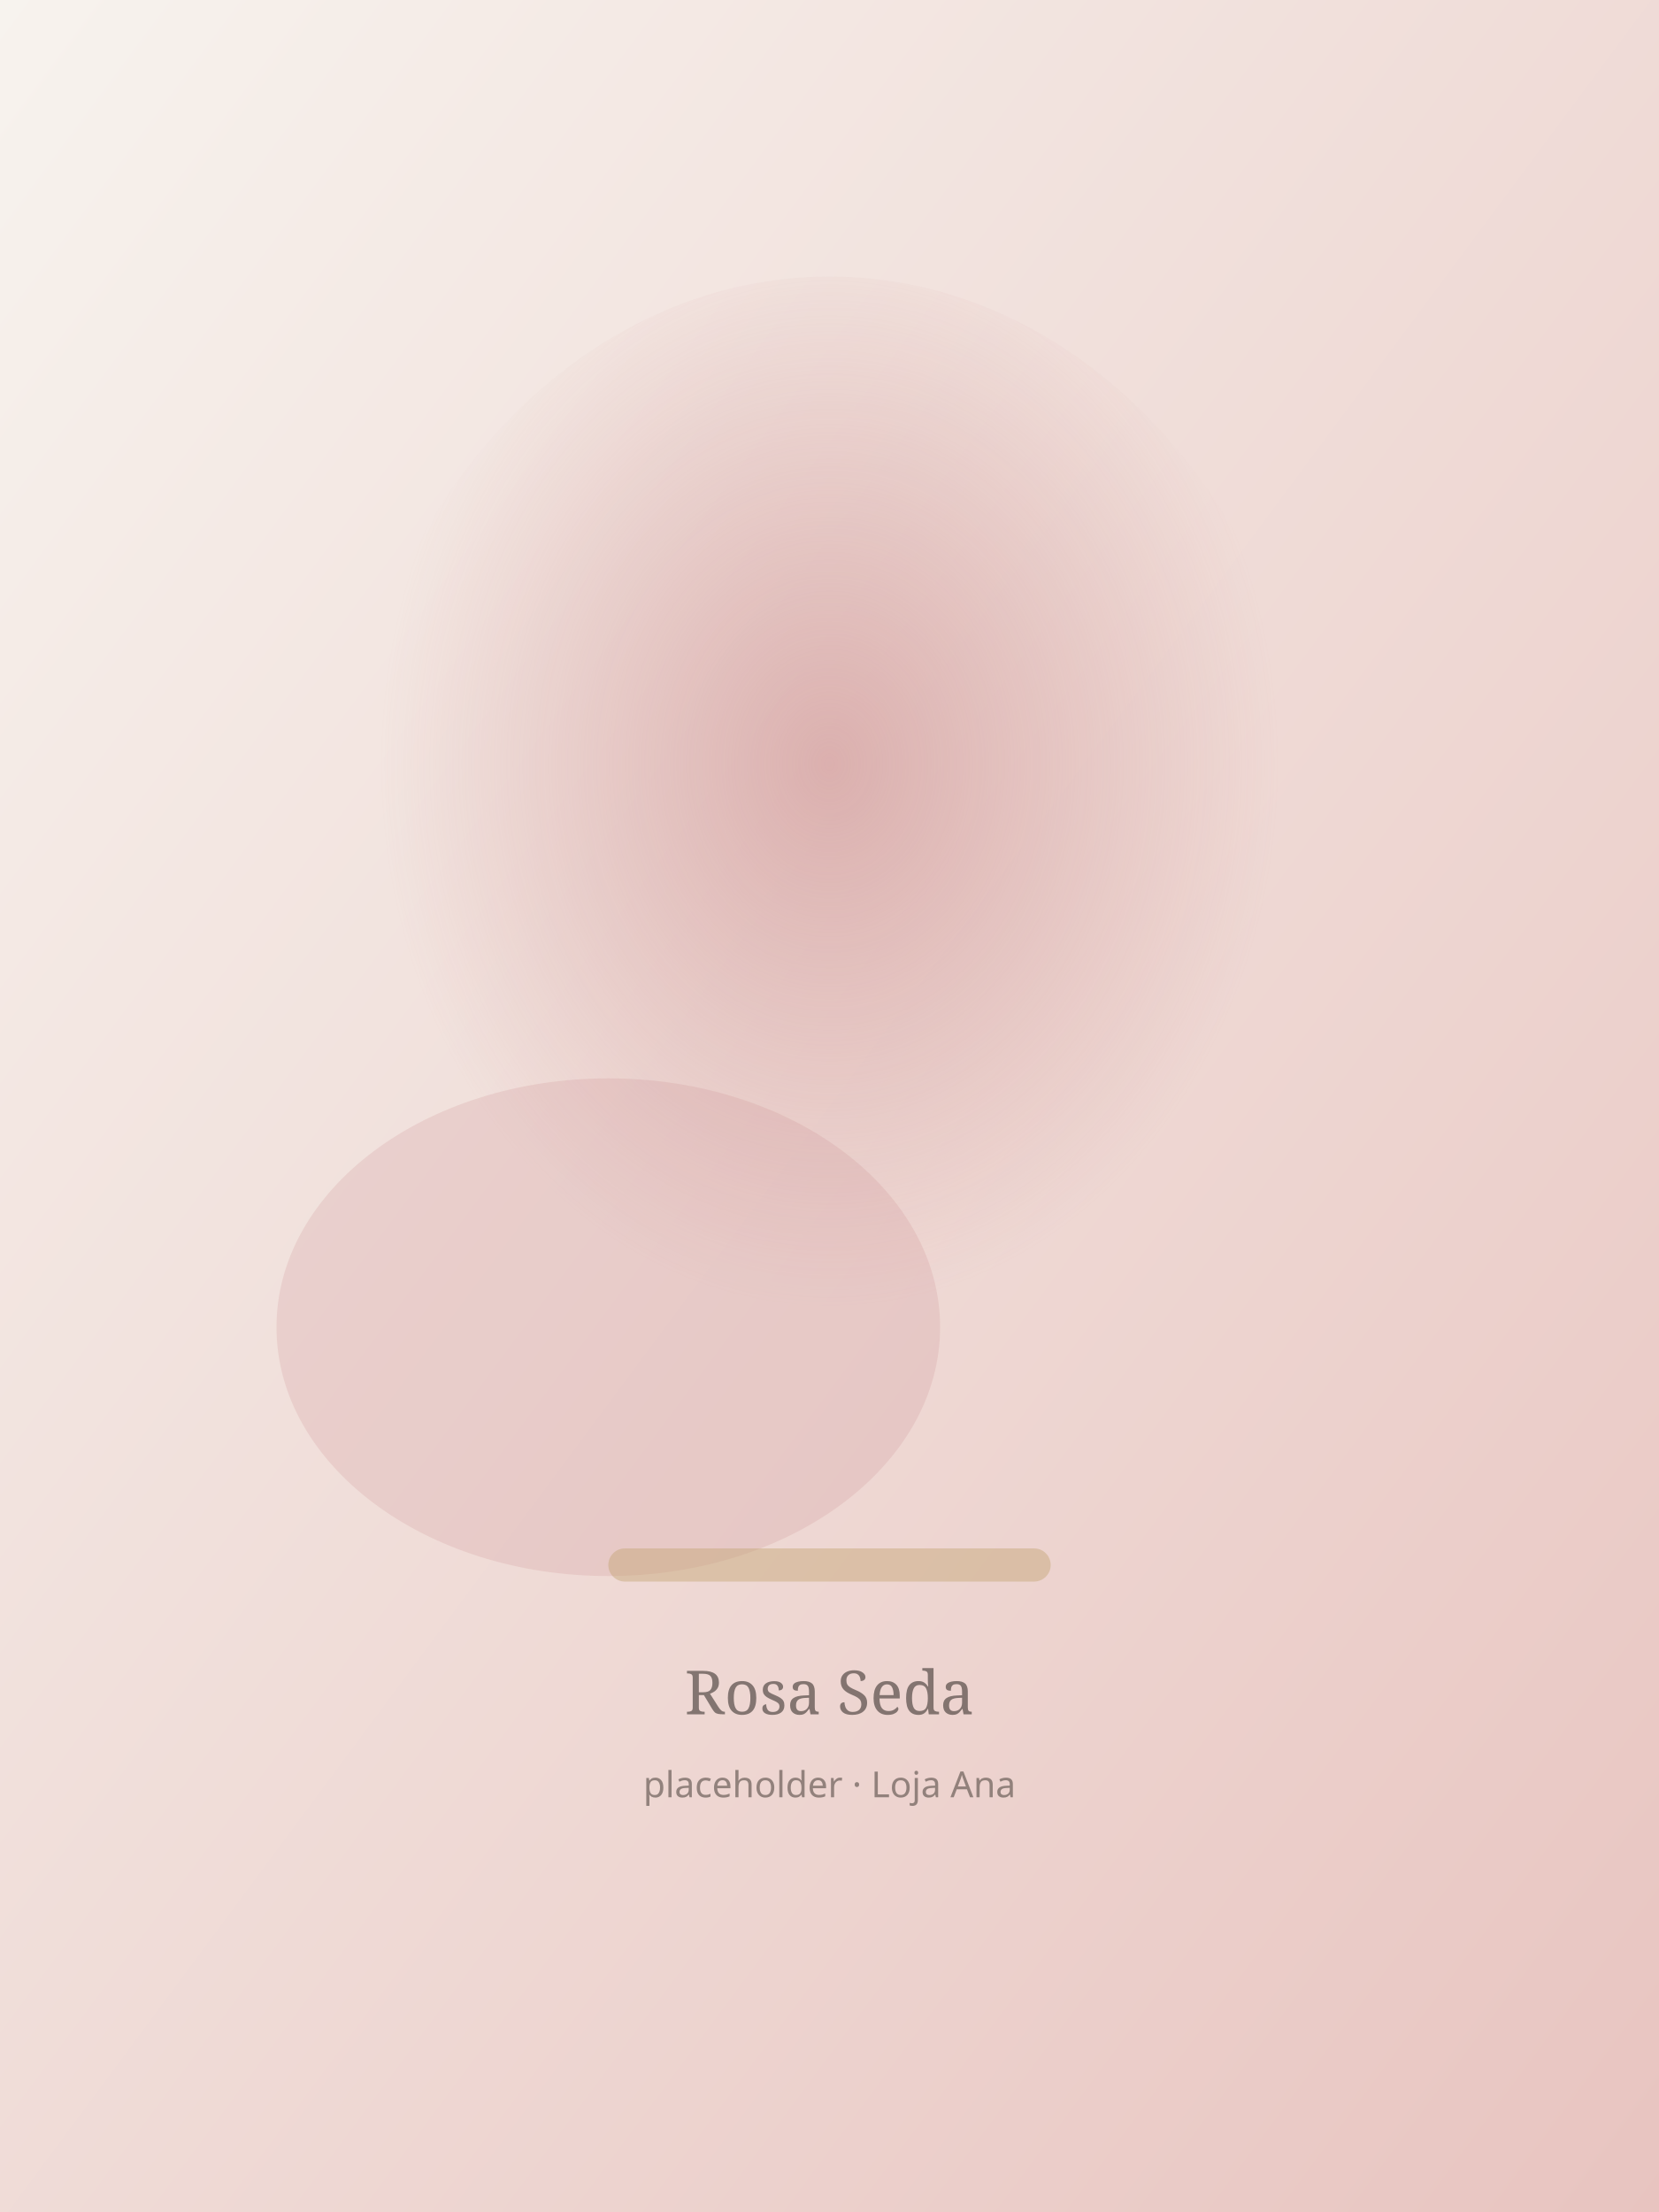
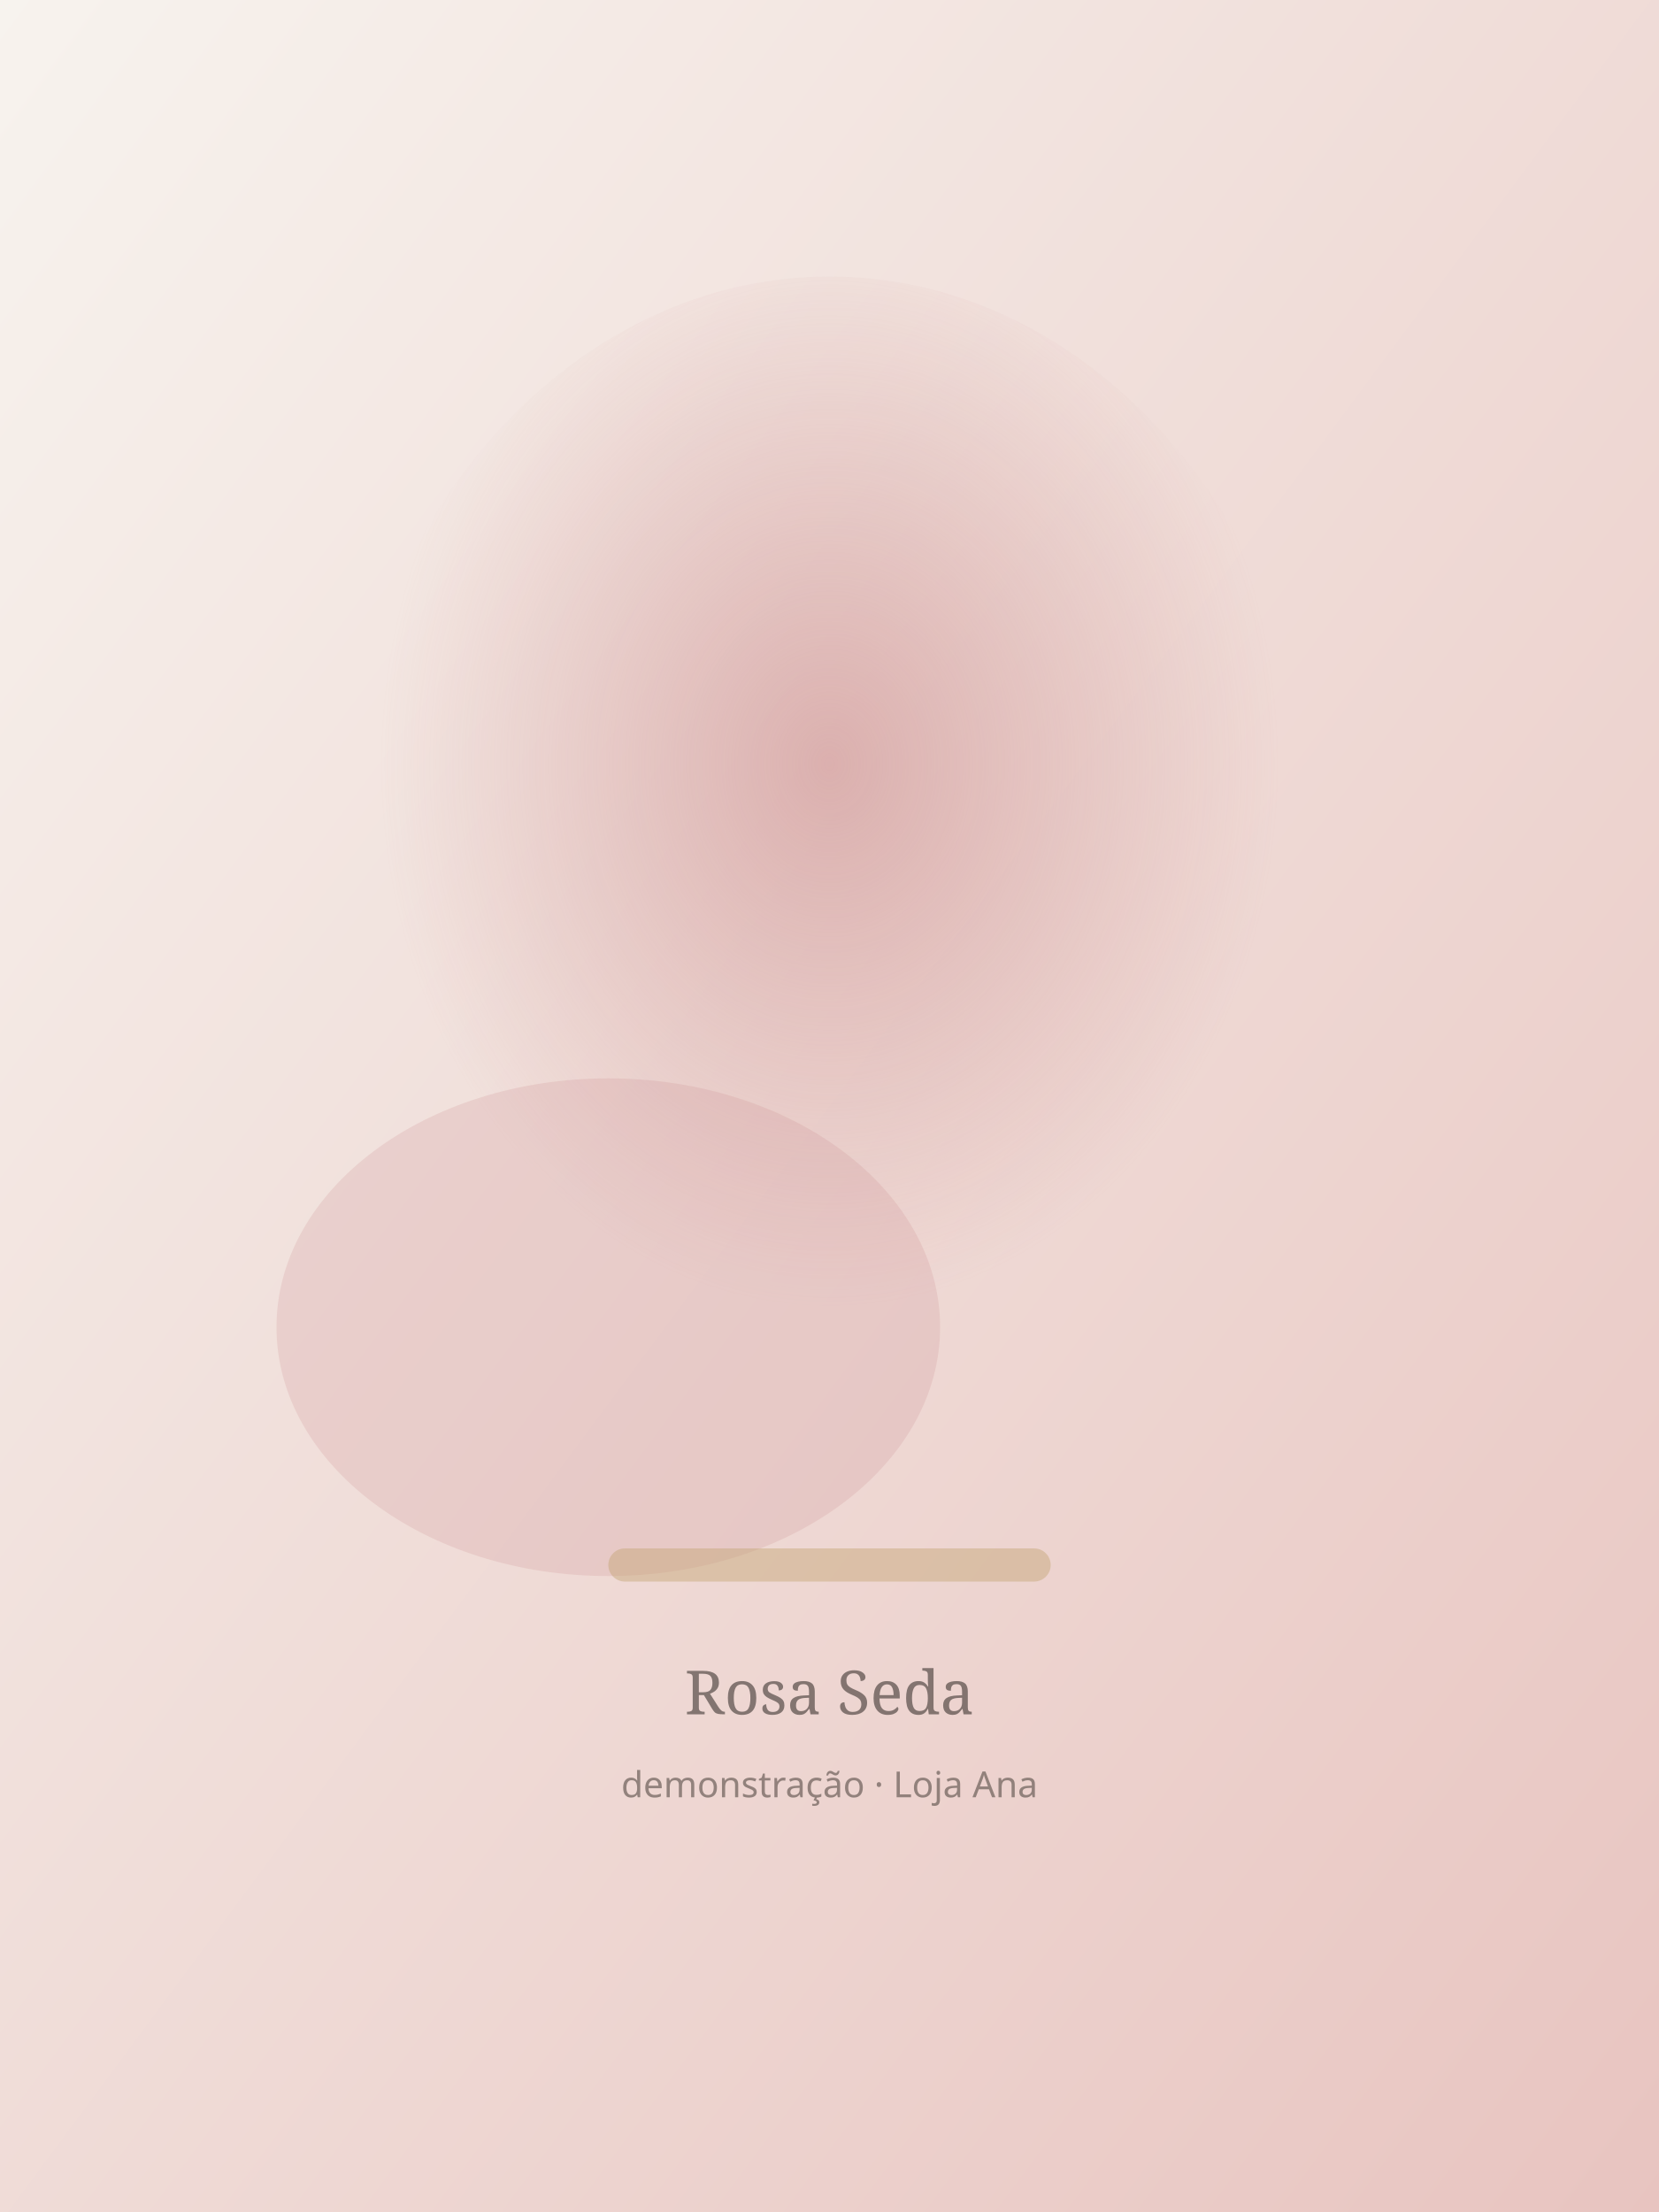
<svg xmlns="http://www.w3.org/2000/svg" width="600" height="800" viewBox="0 0 600 800" role="img" aria-label="Rosa Seda">
  <defs>
    <linearGradient id="bg" x1="0" y1="0" x2="1" y2="1">
      <stop offset="0%" stop-color="#F7F3EE" />
      <stop offset="100%" stop-color="#E8C4C0" />
    </linearGradient>
    <radialGradient id="blob" cx="50%" cy="40%" r="45%">
      <stop offset="0%" stop-color="#C9898A" stop-opacity="0.55" />
      <stop offset="100%" stop-color="#C9898A" stop-opacity="0" />
    </radialGradient>
  </defs>
  <rect width="600" height="800" fill="url(#bg)" />
  <ellipse cx="300" cy="320" rx="180" ry="220" fill="url(#blob)" />
  <ellipse cx="220" cy="480" rx="120" ry="90" fill="#C9898A" opacity="0.2" />
  <rect x="220" y="560" width="160" height="12" rx="6" fill="#C4A574" opacity="0.45" />
  <text x="300" y="620" text-anchor="middle" font-family="Georgia, serif" font-size="22" fill="#2C2421" opacity="0.55">Rosa Seda</text>
-   <text x="300" y="650" text-anchor="middle" font-family="system-ui,sans-serif" font-size="13" fill="#6B5E58" opacity="0.7">placeholder · Loja Ana</text>
+   <text x="300" y="650" text-anchor="middle" font-family="system-ui,sans-serif" font-size="13" fill="#6B5E58" opacity="0.7">demonstração · Loja Ana</text>
</svg>
